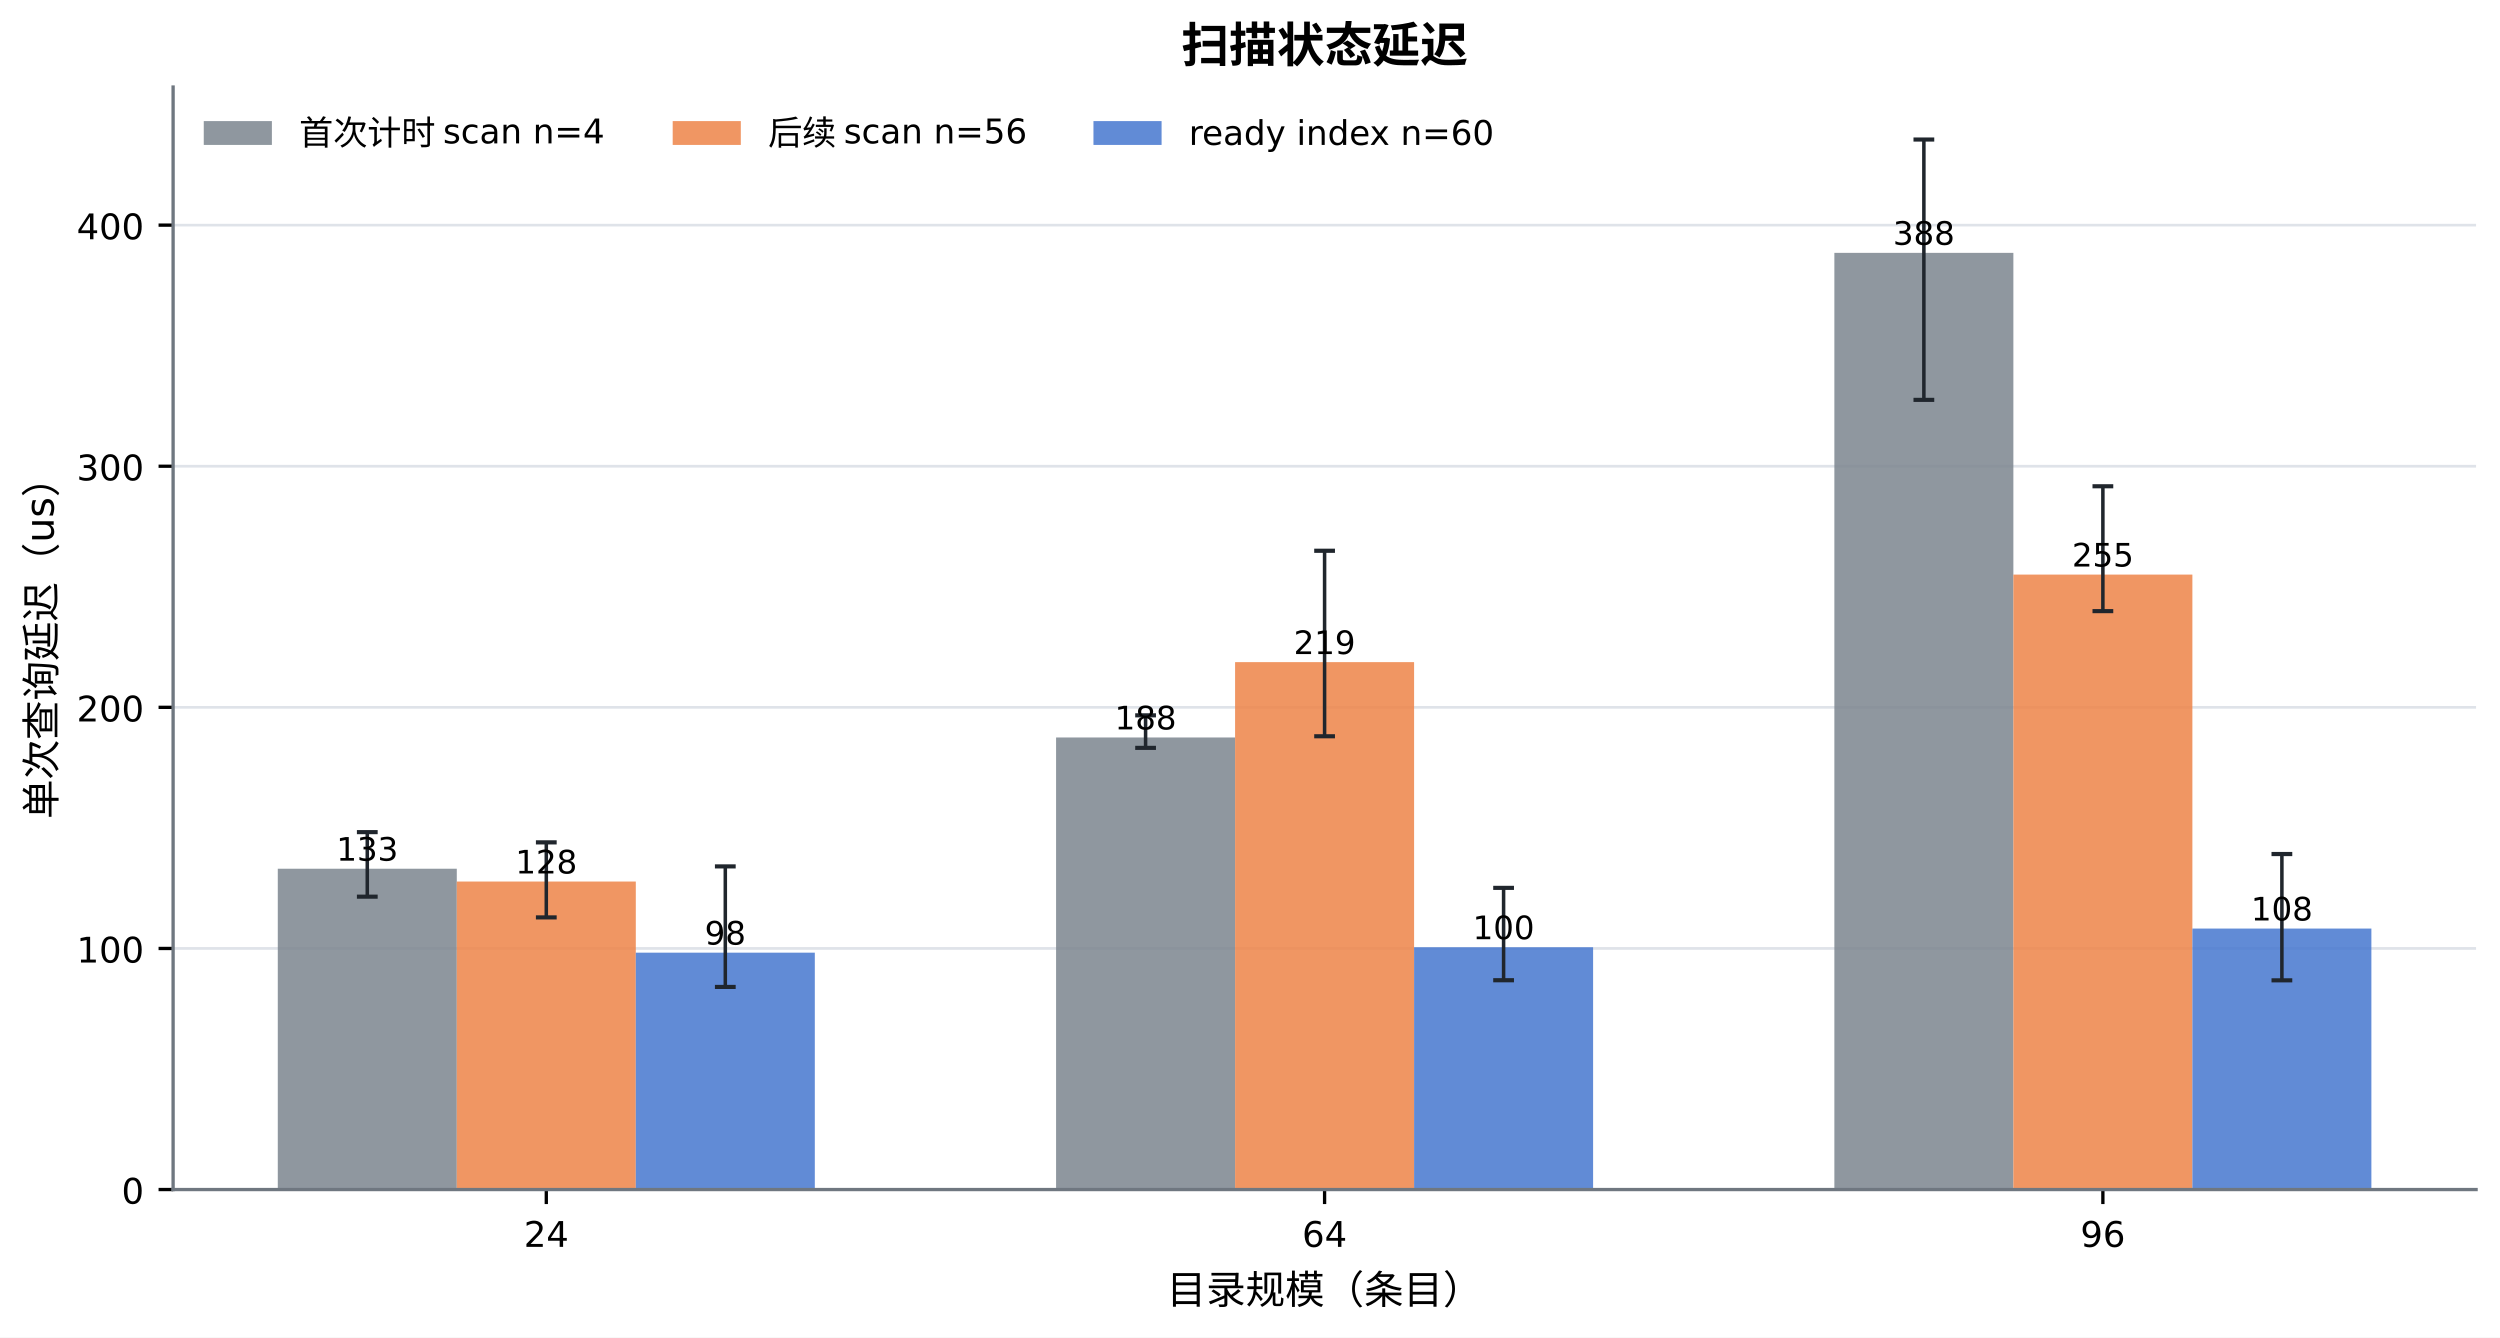
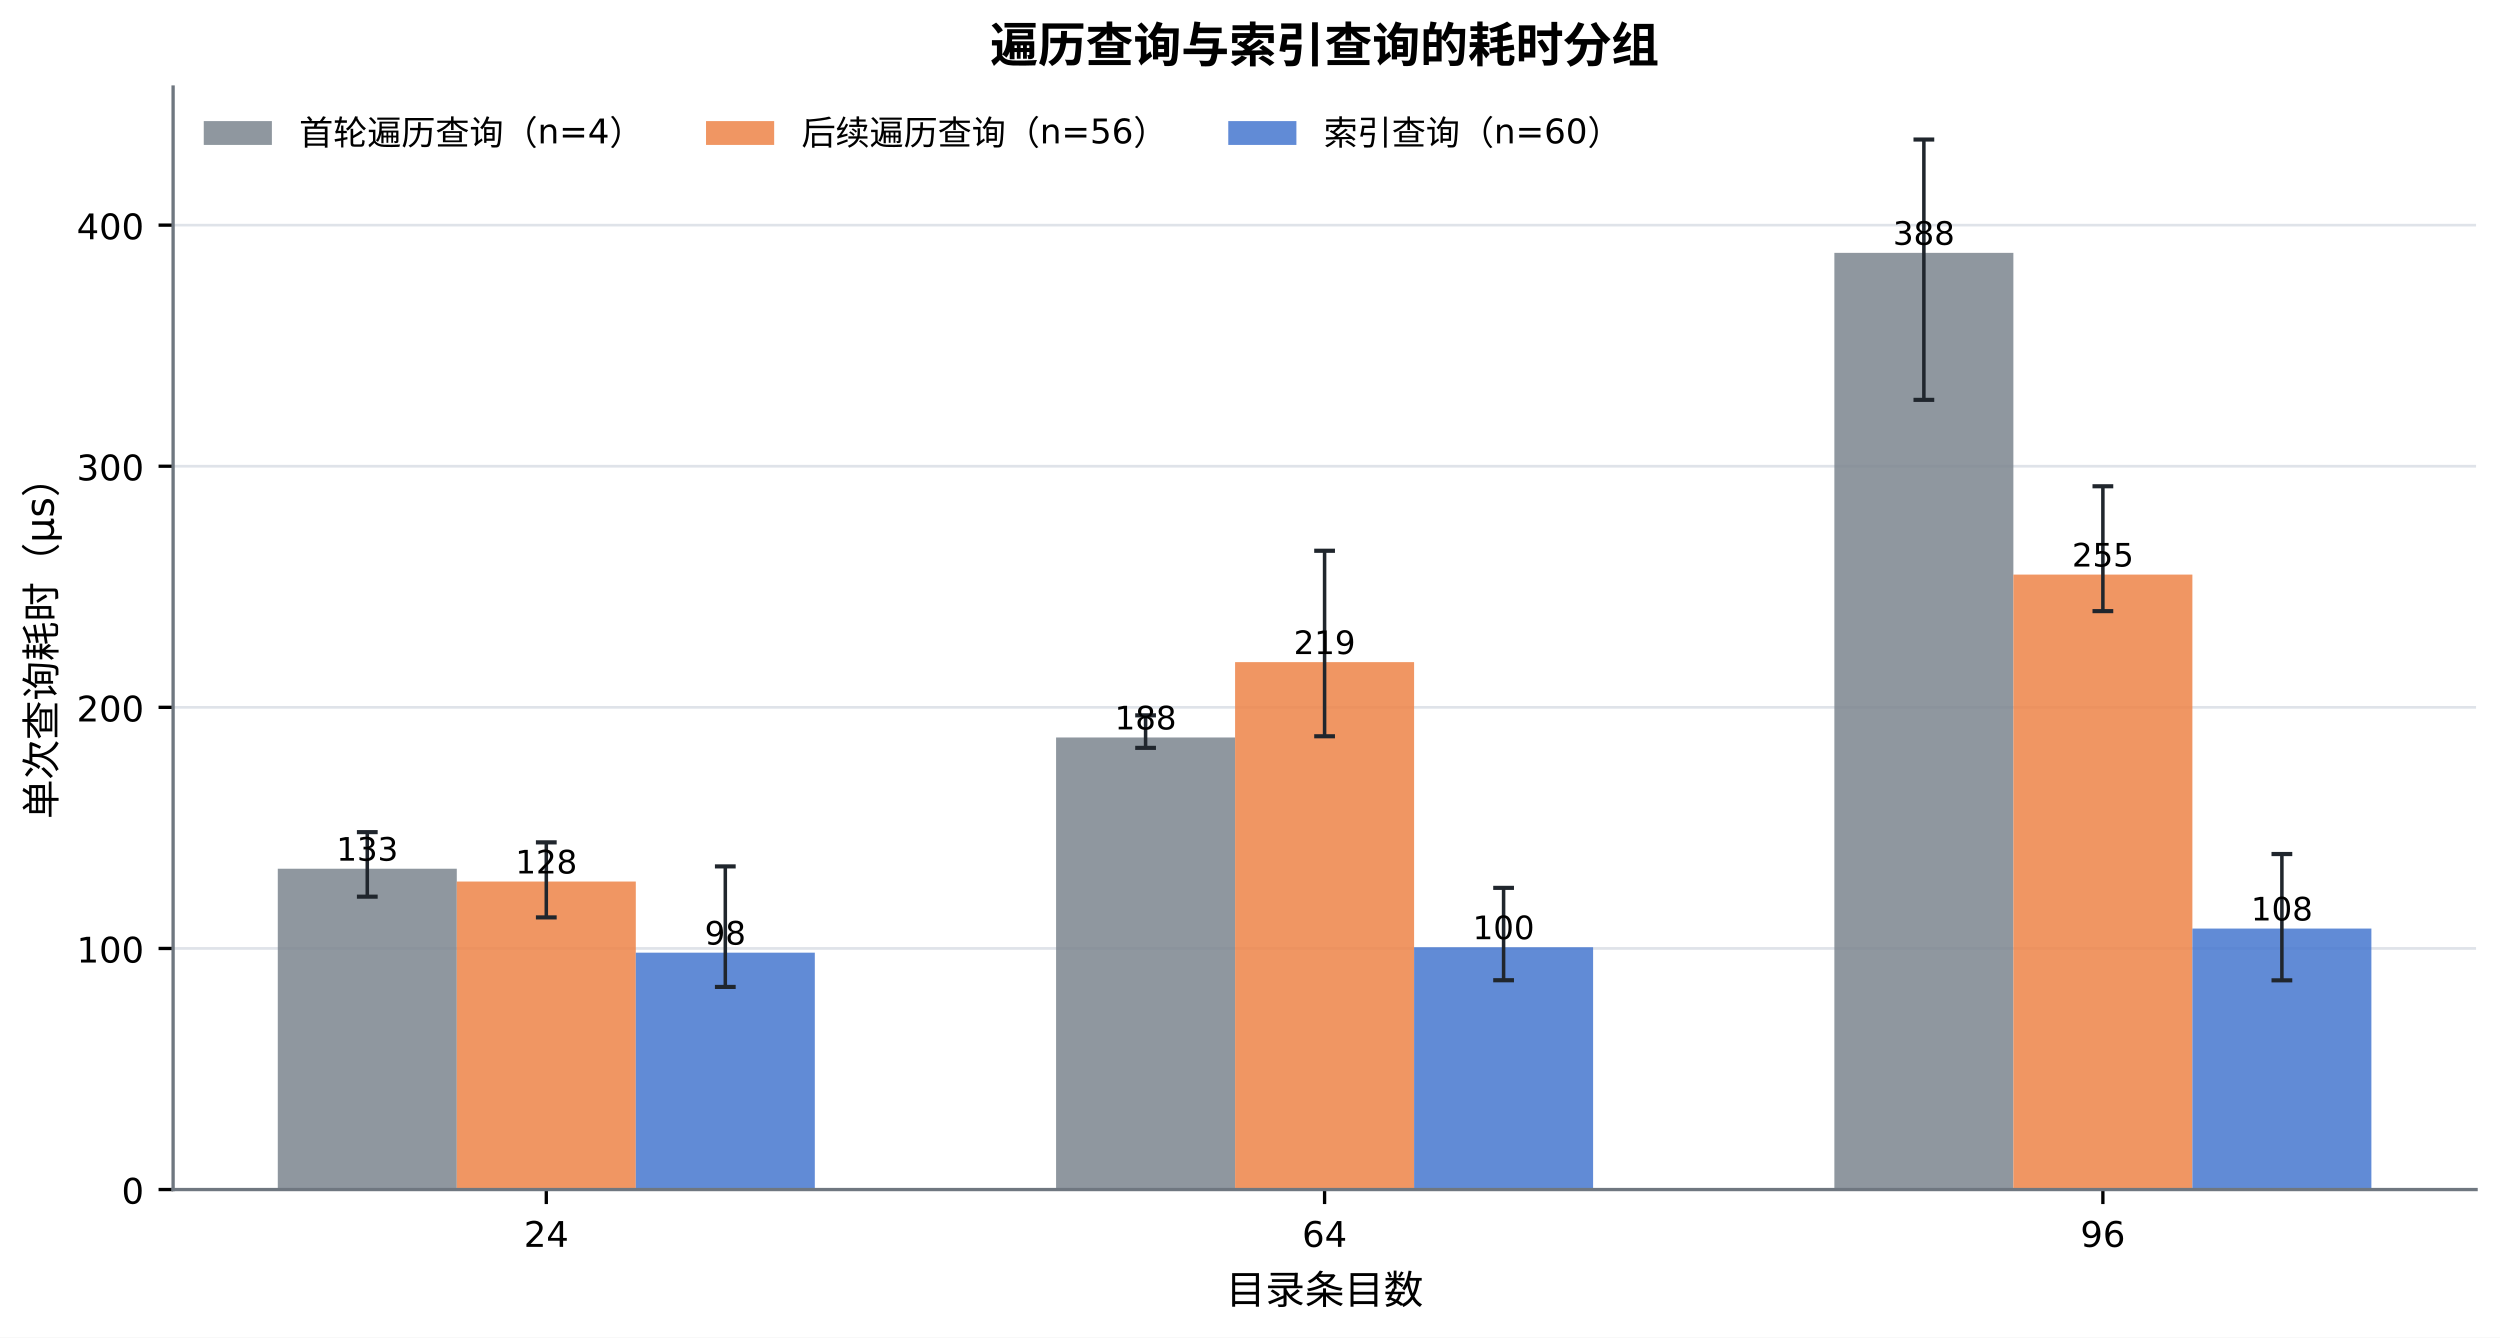
<svg xmlns="http://www.w3.org/2000/svg" xmlns:xlink="http://www.w3.org/1999/xlink" width="601.793pt" height="321.968pt" viewBox="0 0 601.793 321.968" version="1.1">
  <defs>
    <style type="text/css">*{stroke-linejoin: round; stroke-linecap: butt}</style>
  </defs>
  <g id="figure_1">
    <g id="patch_1">
      <path d="M 0 321.968  L 601.793 321.968  L 601.793 0  L 0 0  z " style="fill: #ffffff" />
    </g>
    <g id="axes_1">
      <g id="patch_2">
        <path d="M 41.669 286.345  L 596.033 286.345  L 596.033 20.953  L 41.669 20.953  z " style="fill: #ffffff" />
      </g>
      <g id="matplotlib.axis_1">
        <g id="xtick_1">
          <g id="line2d_1">
            <defs>
-               <path id="m09ee5f5eb4" d="M 0 0  L 0 3.5  " style="stroke: #000000; stroke-width: 0.8" />
+               <path id="mf88f37ed6c" d="M 0 0  L 0 3.5  " style="stroke: #000000; stroke-width: 0.8" />
            </defs>
            <g>
-               <use xlink:href="#m09ee5f5eb4" x="131.503" y="286.345" style="stroke: #000000; stroke-width: 0.8" />
+               <use xlink:href="#mf88f37ed6c" x="131.503" y="286.345" style="stroke: #000000; stroke-width: 0.8" />
            </g>
          </g>
          <g id="text_1">
            <text style="font-size: 8.5px; font-family: 'Microsoft YaHei', 'DejaVu Sans', sans-serif; text-anchor: middle" x="131.503" y="300.139" transform="rotate(-0 131.5026 300.1395)">24</text>
          </g>
        </g>
        <g id="xtick_2">
          <g id="line2d_2">
            <g>
-               <use xlink:href="#m09ee5f5eb4" x="318.851" y="286.345" style="stroke: #000000; stroke-width: 0.8" />
+               <use xlink:href="#mf88f37ed6c" x="318.851" y="286.345" style="stroke: #000000; stroke-width: 0.8" />
            </g>
          </g>
          <g id="text_2">
            <text style="font-size: 8.5px; font-family: 'Microsoft YaHei', 'DejaVu Sans', sans-serif; text-anchor: middle" x="318.851" y="300.139" transform="rotate(-0 318.8511 300.1395)">64</text>
          </g>
        </g>
        <g id="xtick_3">
          <g id="line2d_3">
            <g>
-               <use xlink:href="#m09ee5f5eb4" x="506.199" y="286.345" style="stroke: #000000; stroke-width: 0.8" />
+               <use xlink:href="#mf88f37ed6c" x="506.199" y="286.345" style="stroke: #000000; stroke-width: 0.8" />
            </g>
          </g>
          <g id="text_3">
            <text style="font-size: 8.5px; font-family: 'Microsoft YaHei', 'DejaVu Sans', sans-serif; text-anchor: middle" x="506.199" y="300.139" transform="rotate(-0 506.1995 300.1395)">96</text>
          </g>
        </g>
        <g id="text_4">
-           <text style="font-size: 9.5px; font-family: 'Microsoft YaHei', 'DejaVu Sans', sans-serif; text-anchor: middle" x="318.851" y="313.847" transform="rotate(-0 318.8511 313.8466)">目录规模（条目）</text>
+           <text style="font-size: 9.5px; font-family: 'Microsoft YaHei', 'DejaVu Sans', sans-serif; text-anchor: middle" x="318.851" y="313.847" transform="rotate(-0 318.8511 313.8466)">目录条目数</text>
        </g>
      </g>
      <g id="matplotlib.axis_2">
        <g id="ytick_1">
          <g id="line2d_4">
-             <path d="M 41.669 286.345  L 596.033 286.345  " clip-path="url(#p771523d4c4)" style="fill: none; stroke: #d9dee5; stroke-opacity: 0.85; stroke-width: 0.65; stroke-linecap: square" />
+             <path d="M 41.669 286.345  L 596.033 286.345  " clip-path="url(#p580a685a5d)" style="fill: none; stroke: #d9dee5; stroke-opacity: 0.85; stroke-width: 0.65; stroke-linecap: square" />
          </g>
          <g id="line2d_5">
            <defs>
-               <path id="mc4f2db57f0" d="M 0 0  L -3.5 0  " style="stroke: #000000; stroke-width: 0.8" />
+               <path id="m7669f681e0" d="M 0 0  L -3.5 0  " style="stroke: #000000; stroke-width: 0.8" />
            </defs>
            <g>
-               <use xlink:href="#mc4f2db57f0" x="41.669" y="286.345" style="stroke: #000000; stroke-width: 0.8" />
+               <use xlink:href="#m7669f681e0" x="41.669" y="286.345" style="stroke: #000000; stroke-width: 0.8" />
            </g>
          </g>
          <g id="text_5">
            <text style="font-size: 8.5px; font-family: 'Microsoft YaHei', 'DejaVu Sans', sans-serif; text-anchor: end" x="34.669" y="289.742" transform="rotate(-0 34.66906 289.7422)">0</text>
          </g>
        </g>
        <g id="ytick_2">
          <g id="line2d_6">
-             <path d="M 41.669 228.307  L 596.033 228.307  " clip-path="url(#p771523d4c4)" style="fill: none; stroke: #d9dee5; stroke-opacity: 0.85; stroke-width: 0.65; stroke-linecap: square" />
+             <path d="M 41.669 228.307  L 596.033 228.307  " clip-path="url(#p580a685a5d)" style="fill: none; stroke: #d9dee5; stroke-opacity: 0.85; stroke-width: 0.65; stroke-linecap: square" />
          </g>
          <g id="line2d_7">
            <g>
-               <use xlink:href="#mc4f2db57f0" x="41.669" y="228.307" style="stroke: #000000; stroke-width: 0.8" />
+               <use xlink:href="#m7669f681e0" x="41.669" y="228.307" style="stroke: #000000; stroke-width: 0.8" />
            </g>
          </g>
          <g id="text_6">
            <text style="font-size: 8.5px; font-family: 'Microsoft YaHei', 'DejaVu Sans', sans-serif; text-anchor: end" x="34.669" y="231.704" transform="rotate(-0 34.66906 231.7044)">100</text>
          </g>
        </g>
        <g id="ytick_3">
          <g id="line2d_8">
-             <path d="M 41.669 170.269  L 596.033 170.269  " clip-path="url(#p771523d4c4)" style="fill: none; stroke: #d9dee5; stroke-opacity: 0.85; stroke-width: 0.65; stroke-linecap: square" />
+             <path d="M 41.669 170.269  L 596.033 170.269  " clip-path="url(#p580a685a5d)" style="fill: none; stroke: #d9dee5; stroke-opacity: 0.85; stroke-width: 0.65; stroke-linecap: square" />
          </g>
          <g id="line2d_9">
            <g>
-               <use xlink:href="#mc4f2db57f0" x="41.669" y="170.269" style="stroke: #000000; stroke-width: 0.8" />
+               <use xlink:href="#m7669f681e0" x="41.669" y="170.269" style="stroke: #000000; stroke-width: 0.8" />
            </g>
          </g>
          <g id="text_7">
            <text style="font-size: 8.5px; font-family: 'Microsoft YaHei', 'DejaVu Sans', sans-serif; text-anchor: end" x="34.669" y="173.667" transform="rotate(-0 34.66906 173.6667)">200</text>
          </g>
        </g>
        <g id="ytick_4">
          <g id="line2d_10">
-             <path d="M 41.669 112.232  L 596.033 112.232  " clip-path="url(#p771523d4c4)" style="fill: none; stroke: #d9dee5; stroke-opacity: 0.85; stroke-width: 0.65; stroke-linecap: square" />
+             <path d="M 41.669 112.232  L 596.033 112.232  " clip-path="url(#p580a685a5d)" style="fill: none; stroke: #d9dee5; stroke-opacity: 0.85; stroke-width: 0.65; stroke-linecap: square" />
          </g>
          <g id="line2d_11">
            <g>
-               <use xlink:href="#mc4f2db57f0" x="41.669" y="112.232" style="stroke: #000000; stroke-width: 0.8" />
+               <use xlink:href="#m7669f681e0" x="41.669" y="112.232" style="stroke: #000000; stroke-width: 0.8" />
            </g>
          </g>
          <g id="text_8">
            <text style="font-size: 8.5px; font-family: 'Microsoft YaHei', 'DejaVu Sans', sans-serif; text-anchor: end" x="34.669" y="115.629" transform="rotate(-0 34.66906 115.629)">300</text>
          </g>
        </g>
        <g id="ytick_5">
          <g id="line2d_12">
-             <path d="M 41.669 54.194  L 596.033 54.194  " clip-path="url(#p771523d4c4)" style="fill: none; stroke: #d9dee5; stroke-opacity: 0.85; stroke-width: 0.65; stroke-linecap: square" />
+             <path d="M 41.669 54.194  L 596.033 54.194  " clip-path="url(#p580a685a5d)" style="fill: none; stroke: #d9dee5; stroke-opacity: 0.85; stroke-width: 0.65; stroke-linecap: square" />
          </g>
          <g id="line2d_13">
            <g>
-               <use xlink:href="#mc4f2db57f0" x="41.669" y="54.194" style="stroke: #000000; stroke-width: 0.8" />
+               <use xlink:href="#m7669f681e0" x="41.669" y="54.194" style="stroke: #000000; stroke-width: 0.8" />
            </g>
          </g>
          <g id="text_9">
            <text style="font-size: 8.5px; font-family: 'Microsoft YaHei', 'DejaVu Sans', sans-serif; text-anchor: end" x="34.669" y="57.591" transform="rotate(-0 34.66906 57.59126)">400</text>
          </g>
        </g>
        <g id="text_10">
-           <text style="font-size: 9.5px; font-family: 'Microsoft YaHei', 'DejaVu Sans', sans-serif; text-anchor: middle" x="13.354" y="153.649" transform="rotate(-90 13.35406 153.6488)">单次查询延迟（us）</text>
+           <text style="font-size: 9.5px; font-family: 'Microsoft YaHei', 'DejaVu Sans', sans-serif; text-anchor: middle" x="13.354" y="153.649" transform="rotate(-90 13.35406 153.6488)">单次查询耗时（μs）</text>
        </g>
      </g>
      <g id="patch_3">
-         <path d="M 66.867 286.345  L 109.958 286.345  L 109.958 209.118  L 66.867 209.118  z " clip-path="url(#p771523d4c4)" style="fill: #7d8790; opacity: 0.86" />
+         <path d="M 66.867 286.345  L 109.958 286.345  L 109.958 209.118  L 66.867 209.118  z " clip-path="url(#p580a685a5d)" style="fill: #7d8790; opacity: 0.86" />
      </g>
      <g id="patch_4">
-         <path d="M 254.216 286.345  L 297.306 286.345  L 297.306 177.524  L 254.216 177.524  z " clip-path="url(#p771523d4c4)" style="fill: #7d8790; opacity: 0.86" />
+         <path d="M 254.216 286.345  L 297.306 286.345  L 297.306 177.524  L 254.216 177.524  z " clip-path="url(#p580a685a5d)" style="fill: #7d8790; opacity: 0.86" />
      </g>
      <g id="patch_5">
-         <path d="M 441.564 286.345  L 484.654 286.345  L 484.654 60.868  L 441.564 60.868  z " clip-path="url(#p771523d4c4)" style="fill: #7d8790; opacity: 0.86" />
+         <path d="M 441.564 286.345  L 484.654 286.345  L 484.654 60.868  L 441.564 60.868  z " clip-path="url(#p580a685a5d)" style="fill: #7d8790; opacity: 0.86" />
      </g>
      <g id="patch_6">
-         <path d="M 109.958 286.345  L 153.048 286.345  L 153.048 212.202  L 109.958 212.202  z " clip-path="url(#p771523d4c4)" style="fill: #ee854a; opacity: 0.86" />
+         <path d="M 109.958 286.345  L 153.048 286.345  L 153.048 212.202  L 109.958 212.202  z " clip-path="url(#p580a685a5d)" style="fill: #ee854a; opacity: 0.86" />
      </g>
      <g id="patch_7">
-         <path d="M 297.306 286.345  L 340.396 286.345  L 340.396 159.387  L 297.306 159.387  z " clip-path="url(#p771523d4c4)" style="fill: #ee854a; opacity: 0.86" />
+         <path d="M 297.306 286.345  L 340.396 286.345  L 340.396 159.387  L 297.306 159.387  z " clip-path="url(#p580a685a5d)" style="fill: #ee854a; opacity: 0.86" />
      </g>
      <g id="patch_8">
-         <path d="M 484.654 286.345  L 527.745 286.345  L 527.745 138.312  L 484.654 138.312  z " clip-path="url(#p771523d4c4)" style="fill: #ee854a; opacity: 0.86" />
+         <path d="M 484.654 286.345  L 527.745 286.345  L 527.745 138.312  L 484.654 138.312  z " clip-path="url(#p580a685a5d)" style="fill: #ee854a; opacity: 0.86" />
      </g>
      <g id="patch_9">
-         <path d="M 153.048 286.345  L 196.138 286.345  L 196.138 229.323  L 153.048 229.323  z " clip-path="url(#p771523d4c4)" style="fill: #4878d0; opacity: 0.86" />
+         <path d="M 153.048 286.345  L 196.138 286.345  L 196.138 229.323  L 153.048 229.323  z " clip-path="url(#p580a685a5d)" style="fill: #4878d0; opacity: 0.86" />
      </g>
      <g id="patch_10">
-         <path d="M 340.396 286.345  L 383.486 286.345  L 383.486 228.017  L 340.396 228.017  z " clip-path="url(#p771523d4c4)" style="fill: #4878d0; opacity: 0.86" />
+         <path d="M 340.396 286.345  L 383.486 286.345  L 383.486 228.017  L 340.396 228.017  z " clip-path="url(#p580a685a5d)" style="fill: #4878d0; opacity: 0.86" />
      </g>
      <g id="patch_11">
-         <path d="M 527.745 286.345  L 570.835 286.345  L 570.835 223.519  L 527.745 223.519  z " clip-path="url(#p771523d4c4)" style="fill: #4878d0; opacity: 0.86" />
+         <path d="M 527.745 286.345  L 570.835 286.345  L 570.835 223.519  L 527.745 223.519  z " clip-path="url(#p580a685a5d)" style="fill: #4878d0; opacity: 0.86" />
      </g>
      <g id="LineCollection_1">
-         <path d="M 88.412 215.847  L 88.412 200.304  " clip-path="url(#p771523d4c4)" style="fill: none; stroke: #20262d; stroke-width: 0.85" />
-         <path d="M 275.761 180.027  L 275.761 172.192  " clip-path="url(#p771523d4c4)" style="fill: none; stroke: #20262d; stroke-width: 0.85" />
-         <path d="M 463.109 96.253  L 463.109 33.591  " clip-path="url(#p771523d4c4)" style="fill: none; stroke: #20262d; stroke-width: 0.85" />
+         <path d="M 88.412 215.847  L 88.412 200.304  " clip-path="url(#p580a685a5d)" style="fill: none; stroke: #20262d; stroke-width: 0.85" />
+         <path d="M 275.761 180.027  L 275.761 172.192  " clip-path="url(#p580a685a5d)" style="fill: none; stroke: #20262d; stroke-width: 0.85" />
+         <path d="M 463.109 96.253  L 463.109 33.591  " clip-path="url(#p580a685a5d)" style="fill: none; stroke: #20262d; stroke-width: 0.85" />
      </g>
      <g id="line2d_14">
        <defs>
-           <path id="m65cad97a2a" d="M 2.5 0  L -2.5 -0  " style="stroke: #20262d" />
+           <path id="mfce9a0e8fb" d="M 2.5 0  L -2.5 -0  " style="stroke: #20262d" />
        </defs>
-         <g clip-path="url(#p771523d4c4)">
-           <use xlink:href="#m65cad97a2a" x="88.412" y="215.847" style="fill: #20262d; stroke: #20262d" />
-           <use xlink:href="#m65cad97a2a" x="275.761" y="180.027" style="fill: #20262d; stroke: #20262d" />
-           <use xlink:href="#m65cad97a2a" x="463.109" y="96.253" style="fill: #20262d; stroke: #20262d" />
+         <g clip-path="url(#p580a685a5d)">
+           <use xlink:href="#mfce9a0e8fb" x="88.412" y="215.847" style="fill: #20262d; stroke: #20262d" />
+           <use xlink:href="#mfce9a0e8fb" x="275.761" y="180.027" style="fill: #20262d; stroke: #20262d" />
+           <use xlink:href="#mfce9a0e8fb" x="463.109" y="96.253" style="fill: #20262d; stroke: #20262d" />
        </g>
      </g>
      <g id="line2d_15">
-         <g clip-path="url(#p771523d4c4)">
-           <use xlink:href="#m65cad97a2a" x="88.412" y="200.304" style="fill: #20262d; stroke: #20262d" />
-           <use xlink:href="#m65cad97a2a" x="275.761" y="172.192" style="fill: #20262d; stroke: #20262d" />
-           <use xlink:href="#m65cad97a2a" x="463.109" y="33.591" style="fill: #20262d; stroke: #20262d" />
+         <g clip-path="url(#p580a685a5d)">
+           <use xlink:href="#mfce9a0e8fb" x="88.412" y="200.304" style="fill: #20262d; stroke: #20262d" />
+           <use xlink:href="#mfce9a0e8fb" x="275.761" y="172.192" style="fill: #20262d; stroke: #20262d" />
+           <use xlink:href="#mfce9a0e8fb" x="463.109" y="33.591" style="fill: #20262d; stroke: #20262d" />
        </g>
      </g>
      <g id="LineCollection_2">
-         <path d="M 131.503 220.835  L 131.503 202.77  " clip-path="url(#p771523d4c4)" style="fill: none; stroke: #20262d; stroke-width: 0.85" />
-         <path d="M 318.851 177.234  L 318.851 132.581  " clip-path="url(#p771523d4c4)" style="fill: none; stroke: #20262d; stroke-width: 0.85" />
-         <path d="M 506.199 147.109  L 506.199 117.056  " clip-path="url(#p771523d4c4)" style="fill: none; stroke: #20262d; stroke-width: 0.85" />
+         <path d="M 131.503 220.835  L 131.503 202.77  " clip-path="url(#p580a685a5d)" style="fill: none; stroke: #20262d; stroke-width: 0.85" />
+         <path d="M 318.851 177.234  L 318.851 132.581  " clip-path="url(#p580a685a5d)" style="fill: none; stroke: #20262d; stroke-width: 0.85" />
+         <path d="M 506.199 147.109  L 506.199 117.056  " clip-path="url(#p580a685a5d)" style="fill: none; stroke: #20262d; stroke-width: 0.85" />
      </g>
      <g id="line2d_16">
-         <g clip-path="url(#p771523d4c4)">
-           <use xlink:href="#m65cad97a2a" x="131.503" y="220.835" style="fill: #20262d; stroke: #20262d" />
-           <use xlink:href="#m65cad97a2a" x="318.851" y="177.234" style="fill: #20262d; stroke: #20262d" />
-           <use xlink:href="#m65cad97a2a" x="506.199" y="147.109" style="fill: #20262d; stroke: #20262d" />
+         <g clip-path="url(#p580a685a5d)">
+           <use xlink:href="#mfce9a0e8fb" x="131.503" y="220.835" style="fill: #20262d; stroke: #20262d" />
+           <use xlink:href="#mfce9a0e8fb" x="318.851" y="177.234" style="fill: #20262d; stroke: #20262d" />
+           <use xlink:href="#mfce9a0e8fb" x="506.199" y="147.109" style="fill: #20262d; stroke: #20262d" />
        </g>
      </g>
      <g id="line2d_17">
-         <g clip-path="url(#p771523d4c4)">
-           <use xlink:href="#m65cad97a2a" x="131.503" y="202.77" style="fill: #20262d; stroke: #20262d" />
-           <use xlink:href="#m65cad97a2a" x="318.851" y="132.581" style="fill: #20262d; stroke: #20262d" />
-           <use xlink:href="#m65cad97a2a" x="506.199" y="117.056" style="fill: #20262d; stroke: #20262d" />
+         <g clip-path="url(#p580a685a5d)">
+           <use xlink:href="#mfce9a0e8fb" x="131.503" y="202.77" style="fill: #20262d; stroke: #20262d" />
+           <use xlink:href="#mfce9a0e8fb" x="318.851" y="132.581" style="fill: #20262d; stroke: #20262d" />
+           <use xlink:href="#mfce9a0e8fb" x="506.199" y="117.056" style="fill: #20262d; stroke: #20262d" />
        </g>
      </g>
      <g id="LineCollection_3">
-         <path d="M 174.593 237.575  L 174.593 208.556  " clip-path="url(#p771523d4c4)" style="fill: none; stroke: #20262d; stroke-width: 0.85" />
-         <path d="M 361.941 235.961  L 361.941 213.725  " clip-path="url(#p771523d4c4)" style="fill: none; stroke: #20262d; stroke-width: 0.85" />
-         <path d="M 549.29 235.979  L 549.29 205.582  " clip-path="url(#p771523d4c4)" style="fill: none; stroke: #20262d; stroke-width: 0.85" />
+         <path d="M 174.593 237.575  L 174.593 208.556  " clip-path="url(#p580a685a5d)" style="fill: none; stroke: #20262d; stroke-width: 0.85" />
+         <path d="M 361.941 235.961  L 361.941 213.725  " clip-path="url(#p580a685a5d)" style="fill: none; stroke: #20262d; stroke-width: 0.85" />
+         <path d="M 549.29 235.979  L 549.29 205.582  " clip-path="url(#p580a685a5d)" style="fill: none; stroke: #20262d; stroke-width: 0.85" />
      </g>
      <g id="line2d_18">
-         <g clip-path="url(#p771523d4c4)">
-           <use xlink:href="#m65cad97a2a" x="174.593" y="237.575" style="fill: #20262d; stroke: #20262d" />
-           <use xlink:href="#m65cad97a2a" x="361.941" y="235.961" style="fill: #20262d; stroke: #20262d" />
-           <use xlink:href="#m65cad97a2a" x="549.29" y="235.979" style="fill: #20262d; stroke: #20262d" />
+         <g clip-path="url(#p580a685a5d)">
+           <use xlink:href="#mfce9a0e8fb" x="174.593" y="237.575" style="fill: #20262d; stroke: #20262d" />
+           <use xlink:href="#mfce9a0e8fb" x="361.941" y="235.961" style="fill: #20262d; stroke: #20262d" />
+           <use xlink:href="#mfce9a0e8fb" x="549.29" y="235.979" style="fill: #20262d; stroke: #20262d" />
        </g>
      </g>
      <g id="line2d_19">
-         <g clip-path="url(#p771523d4c4)">
-           <use xlink:href="#m65cad97a2a" x="174.593" y="208.556" style="fill: #20262d; stroke: #20262d" />
-           <use xlink:href="#m65cad97a2a" x="361.941" y="213.725" style="fill: #20262d; stroke: #20262d" />
-           <use xlink:href="#m65cad97a2a" x="549.29" y="205.582" style="fill: #20262d; stroke: #20262d" />
+         <g clip-path="url(#p580a685a5d)">
+           <use xlink:href="#mfce9a0e8fb" x="174.593" y="208.556" style="fill: #20262d; stroke: #20262d" />
+           <use xlink:href="#mfce9a0e8fb" x="361.941" y="213.725" style="fill: #20262d; stroke: #20262d" />
+           <use xlink:href="#mfce9a0e8fb" x="549.29" y="205.582" style="fill: #20262d; stroke: #20262d" />
        </g>
      </g>
      <g id="patch_12">
        <path d="M 41.669 286.345  L 41.669 20.953  " style="fill: none; stroke: #6f7780; stroke-width: 0.8; stroke-linejoin: miter; stroke-linecap: square" />
      </g>
      <g id="patch_13">
        <path d="M 41.669 286.345  L 596.033 286.345  " style="fill: none; stroke: #6f7780; stroke-width: 0.8; stroke-linejoin: miter; stroke-linecap: square" />
      </g>
      <g id="text_11">
        <text style="font-size: 7.8px; font-family: 'Microsoft YaHei', 'DejaVu Sans', sans-serif; text-anchor: middle" x="88.412" y="207.179" transform="rotate(-0 88.4125 207.1793)">133</text>
      </g>
      <g id="text_12">
        <text style="font-size: 7.8px; font-family: 'Microsoft YaHei', 'DejaVu Sans', sans-serif; text-anchor: middle" x="275.761" y="175.585" transform="rotate(-0 275.7609 175.585)">188</text>
      </g>
      <g id="text_13">
        <text style="font-size: 7.8px; font-family: 'Microsoft YaHei', 'DejaVu Sans', sans-serif; text-anchor: middle" x="463.109" y="58.929" transform="rotate(-0 463.1094 58.92923)">388</text>
      </g>
      <g id="text_14">
        <text style="font-size: 7.8px; font-family: 'Microsoft YaHei', 'DejaVu Sans', sans-serif; text-anchor: middle" x="131.503" y="210.263" transform="rotate(-0 131.5026 210.2626)">128</text>
      </g>
      <g id="text_15">
        <text style="font-size: 7.8px; font-family: 'Microsoft YaHei', 'DejaVu Sans', sans-serif; text-anchor: middle" x="318.851" y="157.448" transform="rotate(-0 318.8511 157.4483)">219</text>
      </g>
      <g id="text_16">
        <text style="font-size: 7.8px; font-family: 'Microsoft YaHei', 'DejaVu Sans', sans-serif; text-anchor: middle" x="506.199" y="136.373" transform="rotate(-0 506.1995 136.3733)">255</text>
      </g>
      <g id="text_17">
        <text style="font-size: 7.8px; font-family: 'Microsoft YaHei', 'DejaVu Sans', sans-serif; text-anchor: middle" x="174.593" y="227.384" transform="rotate(-0 174.5928 227.3837)">98</text>
      </g>
      <g id="text_18">
        <text style="font-size: 7.8px; font-family: 'Microsoft YaHei', 'DejaVu Sans', sans-serif; text-anchor: middle" x="361.941" y="226.078" transform="rotate(-0 361.9412 226.0779)">100</text>
      </g>
      <g id="text_19">
        <text style="font-size: 7.8px; font-family: 'Microsoft YaHei', 'DejaVu Sans', sans-serif; text-anchor: middle" x="549.29" y="221.58" transform="rotate(-0 549.2896 221.5799)">108</text>
      </g>
      <g id="text_20">
-         <text style="font-weight: 700; font-size: 11.5px; font-family: 'Microsoft YaHei', 'DejaVu Sans', sans-serif; text-anchor: middle" x="318.851" y="14.953" transform="rotate(-0 318.8511 14.95281)">扫描状态延迟</text>
+         <text style="font-weight: 700; font-size: 11.5px; font-family: 'Microsoft YaHei', 'DejaVu Sans', sans-serif; text-anchor: middle" x="318.851" y="14.953" transform="rotate(-0 318.8511 14.95281)">遍历查询与索引查询的耗时分组</text>
      </g>
      <g id="legend_1">
        <g id="patch_14">
          <path d="M 49.049 34.888  L 65.449 34.888  L 65.449 29.148  L 49.049 29.148  z " style="fill: #7d8790; opacity: 0.86" />
        </g>
        <g id="text_21">
-           <text style="font-size: 8.2px; font-family: 'Microsoft YaHei', 'DejaVu Sans', sans-serif; text-anchor: start" x="72.009" y="34.888" transform="rotate(-0 72.00906 34.88769)">首次计时 scan  n=4</text>
+           <text style="font-size: 8.2px; font-family: 'Microsoft YaHei', 'DejaVu Sans', sans-serif; text-anchor: start" x="72.009" y="34.888" transform="rotate(-0 72.00906 34.88769)">首轮遍历查询（n=4）</text>
        </g>
        <g id="patch_15">
-           <path d="M 161.927 34.888  L 178.327 34.888  L 178.327 29.148  L 161.927 29.148  z " style="fill: #ee854a; opacity: 0.86" />
+           <path d="M 169.953 34.888  L 186.353 34.888  L 186.353 29.148  L 169.953 29.148  z " style="fill: #ee854a; opacity: 0.86" />
        </g>
        <g id="text_22">
-           <text style="font-size: 8.2px; font-family: 'Microsoft YaHei', 'DejaVu Sans', sans-serif; text-anchor: start" x="184.887" y="34.888" transform="rotate(-0 184.8872 34.88769)">后续 scan  n=56</text>
+           <text style="font-size: 8.2px; font-family: 'Microsoft YaHei', 'DejaVu Sans', sans-serif; text-anchor: start" x="192.913" y="34.888" transform="rotate(-0 192.9129 34.88769)">后续遍历查询（n=56）</text>
        </g>
        <g id="patch_16">
-           <path d="M 263.214 34.888  L 279.614 34.888  L 279.614 29.148  L 263.214 29.148  z " style="fill: #4878d0; opacity: 0.86" />
+           <path d="M 295.665 34.888  L 312.065 34.888  L 312.065 29.148  L 295.665 29.148  z " style="fill: #4878d0; opacity: 0.86" />
        </g>
        <g id="text_23">
-           <text style="font-size: 8.2px; font-family: 'Microsoft YaHei', 'DejaVu Sans', sans-serif; text-anchor: start" x="286.174" y="34.888" transform="rotate(-0 286.1738 34.88769)">ready index  n=60</text>
+           <text style="font-size: 8.2px; font-family: 'Microsoft YaHei', 'DejaVu Sans', sans-serif; text-anchor: start" x="318.625" y="34.888" transform="rotate(-0 318.6253 34.88769)">索引查询（n=60）</text>
        </g>
      </g>
    </g>
  </g>
  <defs>
-     <clipPath id="p771523d4c4">
+     <clipPath id="p580a685a5d">
      <rect x="41.669" y="20.953" width="554.364" height="265.392" />
    </clipPath>
  </defs>
</svg>
